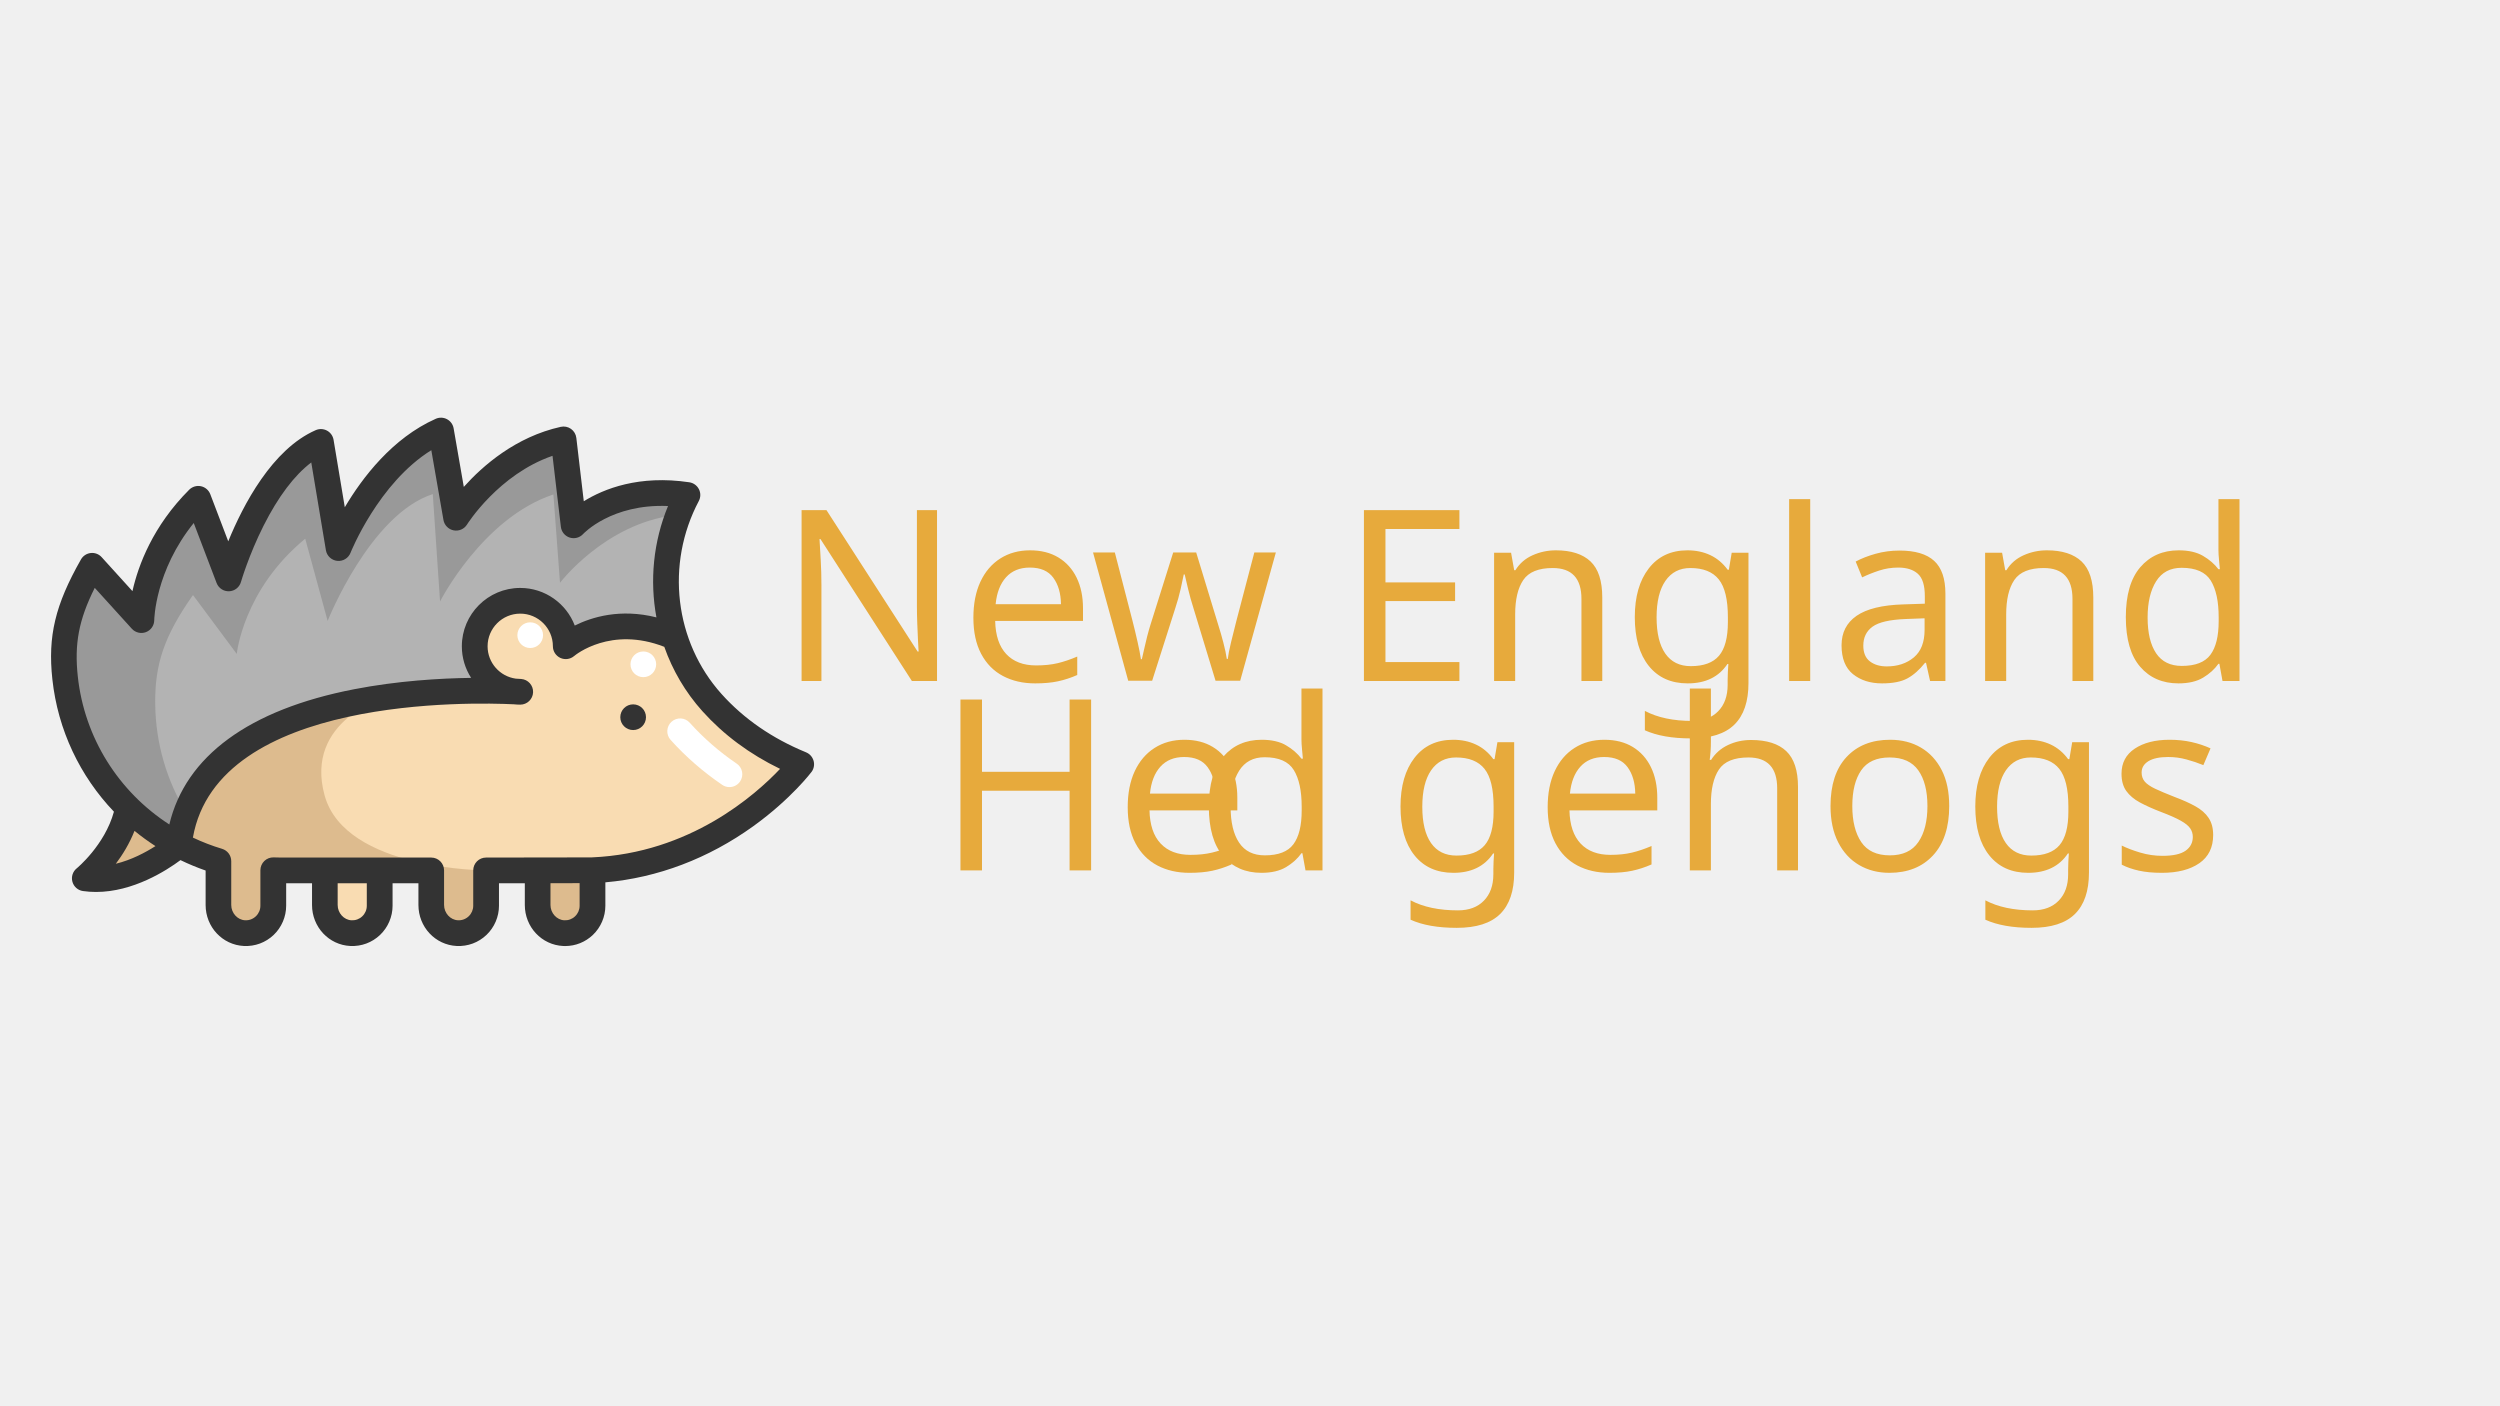
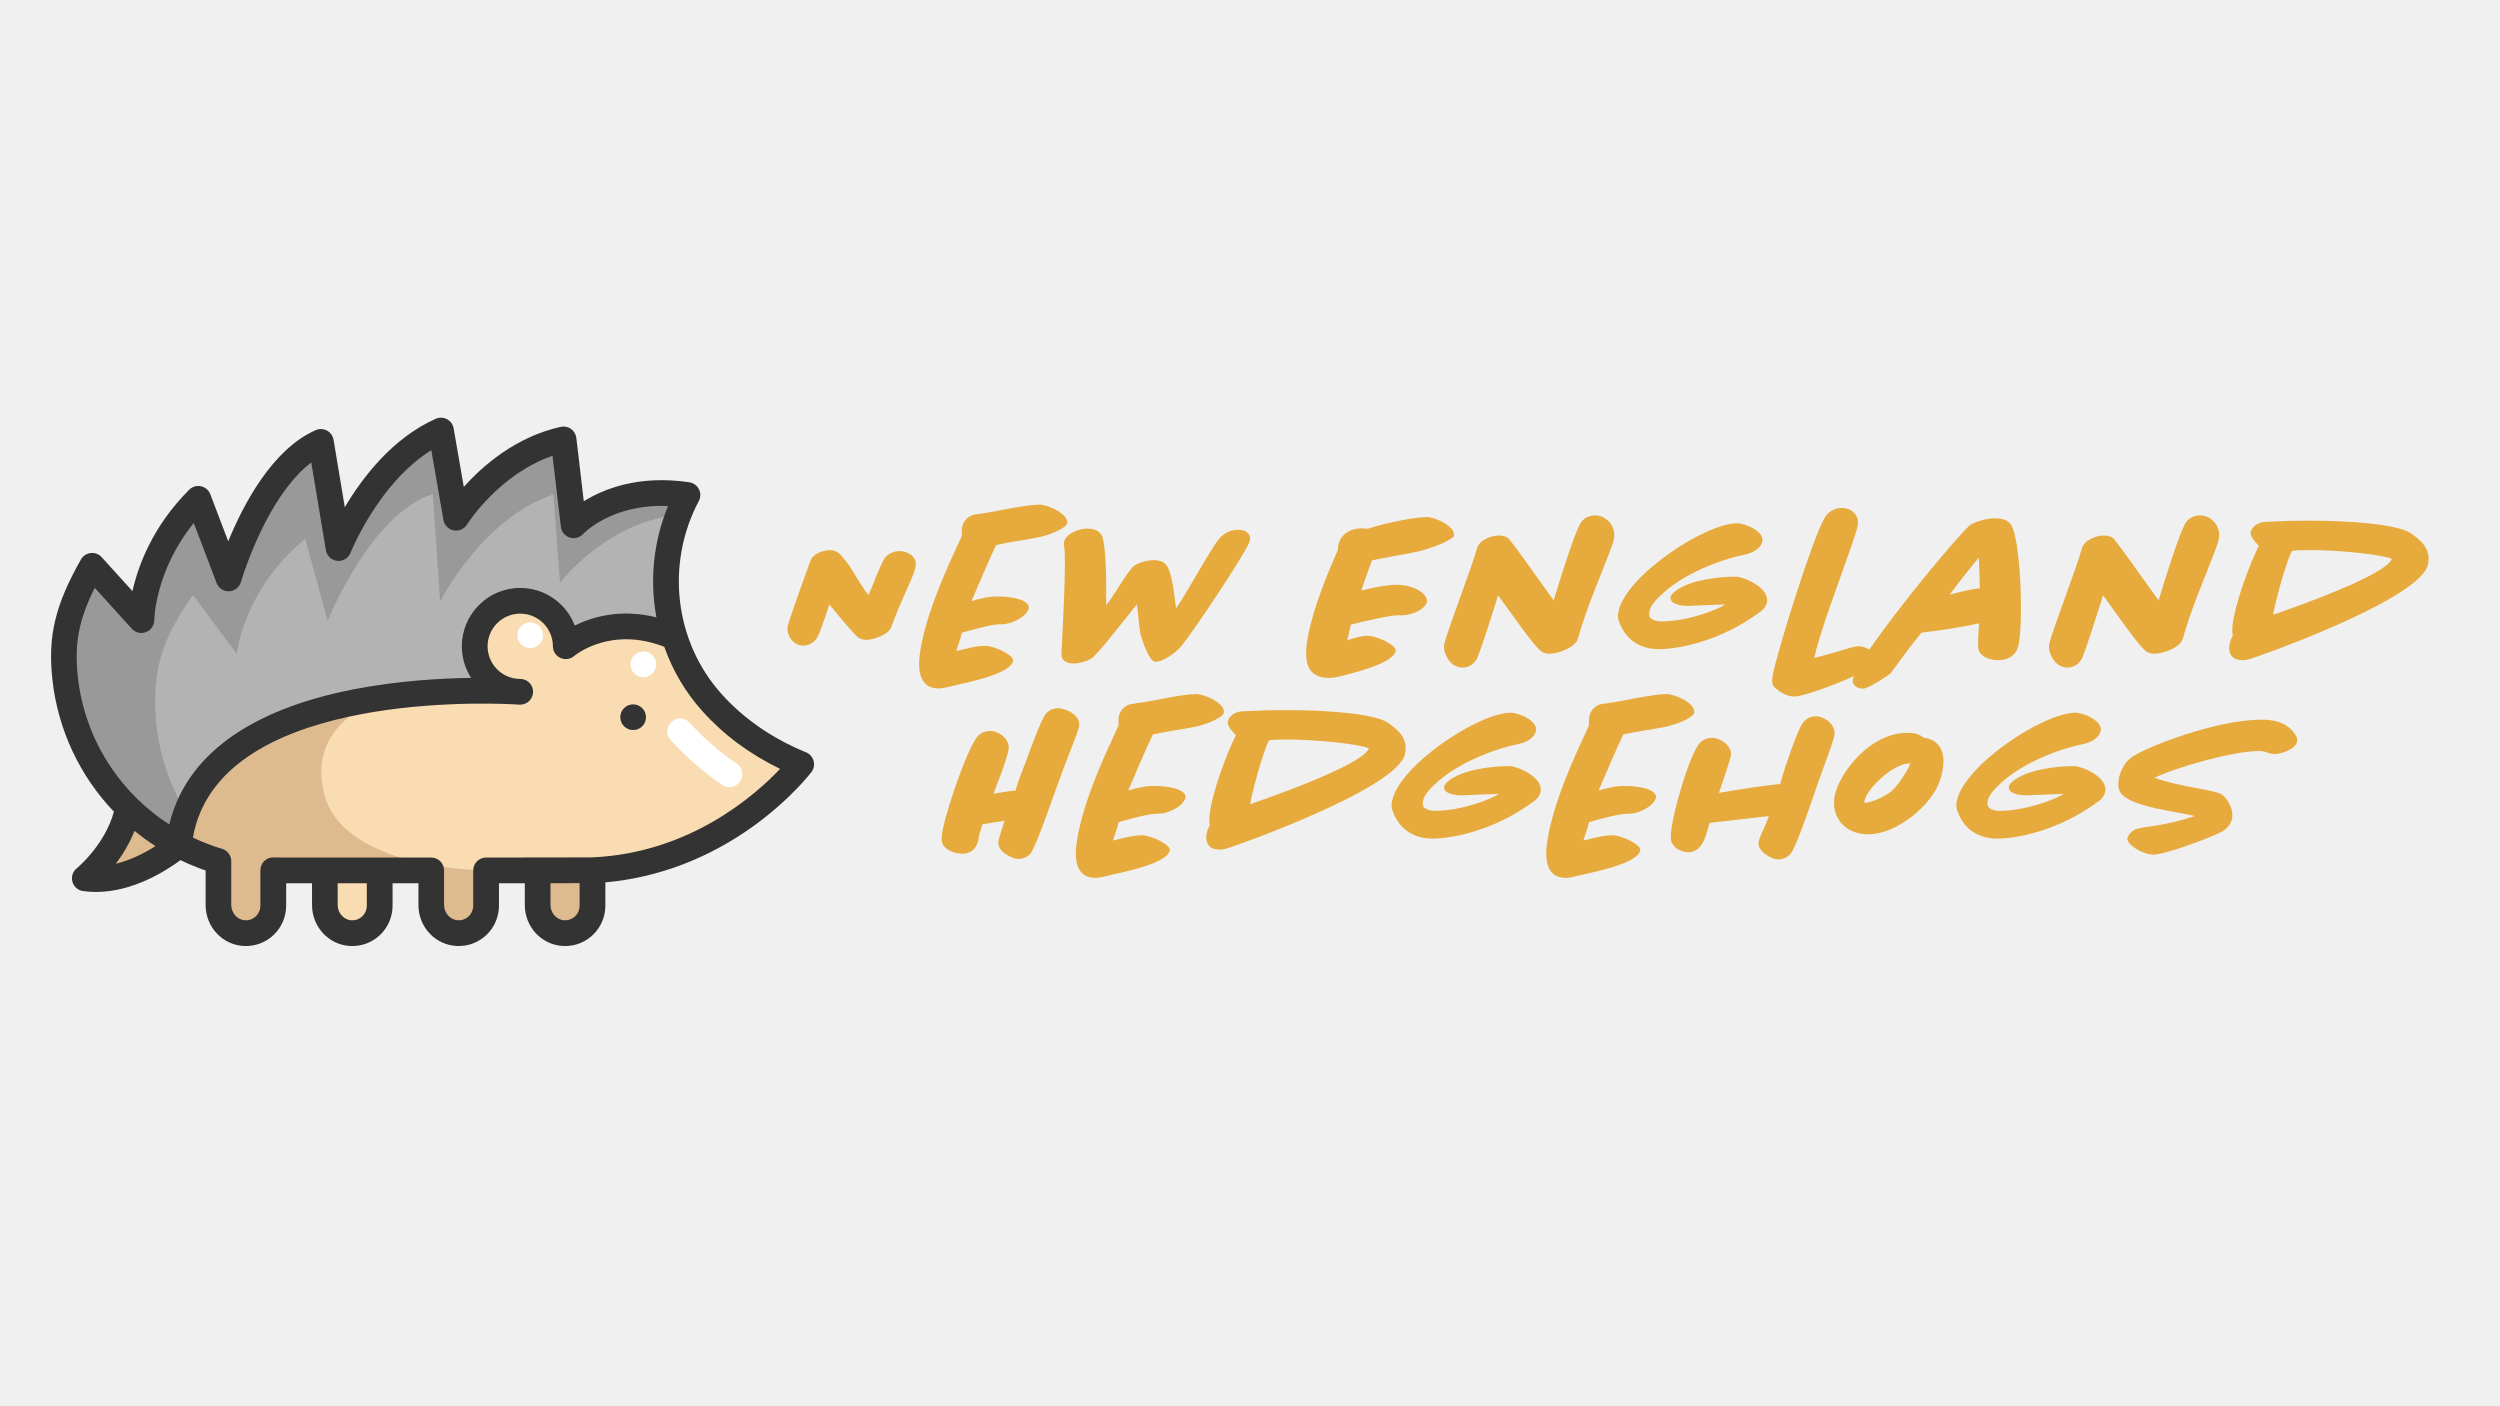
<svg xmlns="http://www.w3.org/2000/svg" id="a" viewBox="0 0 1366 768">
  <defs>
-     <style>.b{fill:#f9dcb2;}.c{fill:#fff;}.d{fill:#999;}.e{fill:#b3b3b3;}.f{fill:#333;}.g{fill:#ddbb8e;}.h{fill:#e7aa3c;font-family:Chantal-BoldItalic, Chantal;font-size:130.75px;}.i{letter-spacing:-.06em;}</style>
+     <style>.b{fill:#f9dcb2;}.c{fill:#e7aa3c;}.d{fill:#fff;}.e{fill:#999;}.f{fill:#b3b3b3;}.g{fill:#333;}.h{fill:#ddbb8e;}</style>
  </defs>
-   <text class="h" transform="translate(425.3 372.09)">
-     <tspan x="0" y="0">New England</tspan>
-     <tspan x="86.81" y="103.51">He</tspan>
-     <tspan class="i" x="228.02" y="103.51">d</tspan>
-     <tspan x="332.75" y="103.51">gehogs</tspan>
-   </text>
+   <g>
+     <path class="c" d="M495.25,322.54c-2.35,5.36-5.36,12.16-8.37,20.27-1.57,4.18-10.07,6.8-13.47,6.8-.92,0-2.88-.13-4.45-1.31-2.09-1.57-6.8-7.19-10.98-12.16-1.57-1.96-3.14-3.92-4.84-5.88l-1.57,4.84c-1.7,4.97-3.53,10.33-4.97,13.08-1.31,2.35-4.05,4.58-7.58,4.58-6.41,0-9.41-6.67-8.63-10.46,.92-4.45,10.2-29.55,12.42-35.83,1.44-4.31,7.85-5.88,10.46-5.88,4.84,0,6.54,3.27,8.89,6.01,4.31,5.36,7.98,13.34,12.42,18.57,1.83-4.18,7.19-18.44,9.15-20.66,2.35-2.62,5.62-3.4,7.85-3.4,4.05,0,10.07,2.88,8.63,8.89-1.05,4.18-3.14,8.5-4.97,12.55Z" />
+     <path class="c" d="M566.51,293.77c-7.45,1.44-14.91,2.35-22.23,4.05-3.27,6.67-9.54,21.44-13.47,30.6,4.58-1.31,9.02-2.48,13.6-2.48,8.37-.13,18.83,1.83,17.65,6.8-1.96,5.1-10.33,8.37-14.38,8.37h-1.31c-4.58,0-15.56,3.14-20.79,4.58-.13,.39-.13,.65-.26,1.05-.39,1.96-2.35,7.19-2.88,9.02,5.1-1.18,10.72-2.88,15.82-2.88s15.95,5.23,15.3,8.24c-1.57,7.58-27.2,12.16-34.52,13.99-1.96,.52-4.31,1.05-6.01,1.05-13.73,0-11.24-16.21-9.28-25.5,4.18-19.48,13.08-39.1,21.84-57.92,0-1.57-.26-3.14,.13-4.84,.39-1.96,2.22-6.15,7.32-6.8,6.8-.92,13.6-2.22,19.48-3.4,5.88-1.05,11.51-1.96,15.43-1.96,4.84,0,16.48,5.36,15.04,10.46-.52,1.96-7.85,5.88-16.47,7.58Z" />
+     <path class="c" d="M645.61,352.87c-2.48,3.14-9.68,8.76-14.38,8.76-3.01,0-7.32-11.38-8.24-16.08-.78-4.05-1.05-11.11-1.83-15.3-4.18,5.1-21.84,27.98-24.97,29.68-2.61,1.44-6.54,2.62-9.68,2.62-1.44,0-6.54-.39-6.54-5.1,.13-4.05,.92-17.39,1.44-30.6,.52-13.6,.65-25.89,0-28.5-.13-.65-.26-1.44,0-2.22,.92-4.71,8.37-7.32,12.68-7.32,2.48,0,6.15,.52,7.85,3.66,2.35,4.18,2.61,24.06,2.48,38.18,3.79-4.71,7.98-12.03,11.38-16.87,1.57-2.09,2.75-3.53,3.01-3.92,2.75-2.48,7.98-3.79,11.38-3.79,7.32,0,8.24,4.05,9.68,9.02,1.31,4.84,1.96,12.29,2.75,17.26,6.15-9.02,12.42-20.92,18.31-30.2,3.92-6.15,6.93-12.68,15.95-12.68,2.35,0,7.06,1.31,6.01,6.01-1.05,5.1-30.86,49.56-37.26,57.4Z" />
+     <path class="c" d="M771.65,302.01c-7.58,1.44-15.95,2.88-21.97,4.18-1.83,4.71-4.05,10.98-5.88,16.48,6.54-1.57,12.94-3.01,19.48-3.14,8.37-.13,17.39,4.71,16.34,9.68-2.09,5.1-10.2,7.06-14.25,7.06-.39,0-.78-.13-1.18-.13-4.18,0-15.43,2.48-26.02,5.1-.26,.78-1.05,4.18-1.18,5.23-.26,1.18-.65,2.35-.92,3.4,3.27-1.18,7.98-2.48,11.24-2.48,4.97,0,15.95,5.23,15.3,8.24-1.44,7.06-23.67,12.16-30.6,13.99-1.7,.39-3.66,.78-5.75,.78-15.17,0-13.34-14.12-11.11-25.1,3.27-14.91,9.41-30.07,15.82-44.72,.13-.65,.13-1.7,.26-2.62,1.31-6.15,6.67-9.28,12.68-9.28,1.05,0,2.22,.13,3.27,.26,10.46-3.4,25.89-6.41,32.56-6.41,4.58,0,15.95,5.36,14.64,10.33-.39,1.57-10.46,6.8-22.75,9.15Z" />
+     <path class="c" d="M878.73,303.58c-5.75,15.04-12.29,29.94-16.47,45.11-1.31,5.23-11.11,8.5-15.3,8.5-1.31,0-3.27-.13-4.84-1.31-2.75-1.96-9.02-10.46-15.04-18.83-2.88-3.92-5.62-7.85-8.5-11.77-3.92,12.55-9.28,29.16-11.24,33.87-1.18,2.88-4.18,5.62-8.24,5.62-7.06,0-10.85-8.37-9.94-12.94,1.44-6.54,15.56-43.28,17.78-51.91,1.31-5.23,8.5-7.32,12.03-7.32,1.31,0,3.53,.13,5.23,1.57,1.18,1.18,8.24,10.72,15.04,20.4,3.4,4.71,6.8,9.54,9.68,13.47,4.05-13.34,10.85-34.91,14.38-41.71,1.83-3.4,5.36-4.71,8.11-4.71,7.06,0,11.64,6.67,10.46,12.81-.39,2.09-1.7,5.49-3.14,9.15Z" />
+     <path class="c" d="M962.15,334.04c-23.27,17.39-46.94,20.66-55.7,20.66-12.16,0-19.22-6.93-22.1-15.95-.39-1.44-.39-3.14,0-4.71,4.18-19.61,47.33-48.12,64.85-48.12,4.58,0,14.91,4.58,13.73,9.94-.78,3.79-5.1,6.28-10.07,7.32-14.25,2.88-32.43,10.59-43.28,20.14-4.58,4.05-9.28,8.63-8.37,13.34,.26,1.57,3.4,2.88,6.41,2.88,14.78,0,31.51-6.67,35.04-9.28l-20,.78c-2.62,.13-10.72-.52-9.81-4.97,.39-1.57,2.62-3.14,3.92-4.05,7.71-4.97,21.18-6.93,31.9-6.93,3.53,0,18.44,5.75,16.74,14.12-.39,1.83-1.57,3.53-3.27,4.84Z" />
+     <path class="c" d="M1020.72,365.03c-4.97,4.45-34.26,15.56-40.27,15.56-4.05,0-7.71-2.22-11.11-5.23-1.31-1.31-1.18-4.18-.65-6.93,3.01-14.25,21.57-74.27,28.5-85.9,2.22-3.53,6.15-4.97,9.02-4.97,6.15,0,9.94,4.45,8.76,9.94-2.09,9.94-19.48,52.69-23.67,72.04,7.58-1.96,17-4.71,20.14-5.75,1.44-.39,2.75-.65,4.05-.65,2.75,0,9.28,1.7,7.98,7.58-.39,1.7-1.44,3.27-2.75,4.31Z" />
+     <path class="c" d="M1091.85,360.72c-3.79,0-9.02-1.44-10.59-5.1-.92-2.35-.13-11.51,.13-15.04-11.64,2.61-25.76,4.45-31.51,5.1-6.01,7.19-11.24,14.77-16.87,22.23-.92,1.05-12.29,8.37-14.91,8.37-3.4,0-6.67-1.96-5.49-5.88,3.79-13.86,59.75-81.46,64.46-83.94,4.58-2.22,9.28-3.27,13.08-3.27,2.75,0,7.06,.65,8.76,3.66,5.49,9.41,6.54,54.13,4.05,65.38-1.05,5.36-5.1,8.5-11.11,8.5Zm-10.59-55.96c-3.79,4.31-9.81,11.9-15.95,20.14,7.06-1.96,12.55-3.01,16.47-3.53-.13-4.84-.26-12.03-.52-16.61Z" />
+     <path class="c" d="M1209.26,303.58c-5.75,15.04-12.29,29.94-16.47,45.11-1.31,5.23-11.11,8.5-15.3,8.5-1.31,0-3.27-.13-4.84-1.31-2.75-1.96-9.02-10.46-15.04-18.83-2.88-3.92-5.62-7.85-8.5-11.77-3.92,12.55-9.28,29.16-11.24,33.87-1.18,2.88-4.18,5.62-8.24,5.62-7.06,0-10.85-8.37-9.94-12.94,1.44-6.54,15.56-43.28,17.78-51.91,1.31-5.23,8.5-7.32,12.03-7.32,1.31,0,3.53,.13,5.23,1.57,1.18,1.18,8.24,10.72,15.04,20.4,3.4,4.71,6.8,9.54,9.68,13.47,4.05-13.34,10.85-34.91,14.38-41.71,1.83-3.4,5.36-4.71,8.11-4.71,7.06,0,11.64,6.67,10.46,12.81-.39,2.09-1.7,5.49-3.14,9.15Z" />
+     <path class="c" d="M1229,360.19c-1.31,.26-2.48,.52-3.79,.52-6.41,0-7.84-4.71-6.93-8.76,.26-1.57,.92-3.14,1.7-4.71-.65-3.14,0-7.32,.78-10.98,2.35-11.11,8.24-27.46,13.47-38.05-2.48-2.35-4.84-5.62-4.45-7.32,.65-3.01,3.53-5.49,8.11-5.75,7.71-.39,15.69-.65,23.4-.65,24.19,0,49.42,2.09,56.22,7.06,4.97,3.53,10.98,8.11,9.15,16.87-4.05,19.22-94.79,51.12-97.67,51.78Zm33.34-59.62c-5.49,0-9.02,.13-9.94,.52-1.05,.52-6.67,17.52-9.67,31.25-.26,1.18-.52,2.48-.65,3.53,14.64-4.97,61.58-21.84,64.85-30.47-4.97-2.35-28.5-4.84-44.59-4.84Z" />
+     <path class="c" d="M585.34,408.92c-4.97,12.42-9.28,24.97-13.86,37.53-3.4,9.42-7.06,18.44-8.5,20.01-2.09,2.22-4.71,2.88-6.54,2.88-3.53,0-12.16-4.31-10.85-10.07,.26-1.31,2.22-7.32,3.27-10.85l-12.03,1.96c-.26,.78-1.44,4.45-1.7,5.36-.13,1.18-.39,2.09-.52,3.01-.65,2.75-2.22,7.71-8.89,7.71-3.14,0-9.54-1.44-10.98-6.15-.52-1.57-.13-4.45,.52-7.71,2.75-12.94,13.99-45.5,19.35-50.73,2.09-1.96,4.45-2.48,6.28-2.48,5.23,0,11.11,4.84,10.2,10.07-.92,5.62-5.88,17.91-8.24,24.19,4.05-.65,8.76-1.44,12.16-1.7,.52-3.53,4.31-12.55,5.62-16.08,3.53-9.94,8.11-21.84,10.46-25.37,2.22-3.14,5.75-3.53,7.06-3.53,4.05,0,12.81,3.79,11.38,10.2-.39,1.96-2.22,6.8-4.18,11.77Z" />
+     <path class="c" d="M652.15,397.28c-7.45,1.44-14.91,2.35-22.23,4.05-3.27,6.67-9.54,21.44-13.47,30.6,4.58-1.31,9.02-2.48,13.6-2.48,8.37-.13,18.83,1.83,17.65,6.8-1.96,5.1-10.33,8.37-14.38,8.37h-1.31c-4.58,0-15.56,3.14-20.79,4.58-.13,.39-.13,.65-.26,1.05-.39,1.96-2.35,7.19-2.88,9.02,5.1-1.18,10.72-2.88,15.82-2.88s15.95,5.23,15.3,8.24c-1.57,7.58-27.2,12.16-34.52,13.99-1.96,.52-4.31,1.05-6.01,1.05-13.73,0-11.24-16.21-9.28-25.5,4.18-19.48,13.08-39.09,21.84-57.92,0-1.57-.26-3.14,.13-4.84,.39-1.96,2.22-6.14,7.32-6.8,6.8-.92,13.6-2.22,19.48-3.4,5.88-1.05,11.51-1.96,15.43-1.96,4.84,0,16.48,5.36,15.04,10.46-.52,1.96-7.85,5.88-16.47,7.58Z" />
+     <path class="c" d="M670.06,463.7c-1.31,.26-2.48,.52-3.79,.52-6.41,0-7.85-4.71-6.93-8.76,.26-1.57,.92-3.14,1.7-4.71-.65-3.14,0-7.32,.78-10.98,2.35-11.11,8.24-27.46,13.47-38.05-2.48-2.35-4.84-5.62-4.45-7.32,.65-3.01,3.53-5.49,8.11-5.75,7.71-.39,15.69-.65,23.4-.65,24.19,0,49.42,2.09,56.22,7.06,4.97,3.53,10.98,8.11,9.15,16.87-4.05,19.22-94.8,51.12-97.67,51.78Zm33.34-59.62c-5.49,0-9.02,.13-9.94,.52-1.05,.52-6.67,17.52-9.68,31.25-.26,1.18-.52,2.48-.65,3.53,14.64-4.97,61.58-21.83,64.85-30.46-4.97-2.35-28.5-4.84-44.59-4.84Z" />
+     <path class="c" d="M838.46,437.55c-23.27,17.39-46.94,20.66-55.7,20.66-12.16,0-19.22-6.93-22.1-15.95-.39-1.44-.39-3.14,0-4.71,4.18-19.61,47.33-48.12,64.85-48.12,4.58,0,14.91,4.58,13.73,9.94-.78,3.79-5.1,6.28-10.07,7.32-14.25,2.88-32.43,10.59-43.28,20.14-4.58,4.05-9.28,8.63-8.37,13.34,.26,1.57,3.4,2.88,6.41,2.88,14.78,0,31.51-6.67,35.04-9.28l-20,.78c-2.62,.13-10.72-.52-9.81-4.97,.39-1.57,2.62-3.14,3.92-4.05,7.71-4.97,21.18-6.93,31.9-6.93,3.53,0,18.44,5.75,16.74,14.12-.39,1.83-1.57,3.53-3.27,4.84Z" />
+     <path class="c" d="M909.19,397.28c-7.45,1.44-14.91,2.35-22.23,4.05-3.27,6.67-9.54,21.44-13.47,30.6,4.58-1.31,9.02-2.48,13.6-2.48,8.37-.13,18.83,1.83,17.65,6.8-1.96,5.1-10.33,8.37-14.38,8.37h-1.31c-4.58,0-15.56,3.14-20.79,4.58-.13,.39-.13,.65-.26,1.05-.39,1.96-2.35,7.19-2.88,9.02,5.1-1.18,10.72-2.88,15.82-2.88s15.95,5.23,15.3,8.24c-1.57,7.58-27.2,12.16-34.52,13.99-1.96,.52-4.31,1.05-6.01,1.05-13.73,0-11.24-16.21-9.28-25.5,4.18-19.48,13.08-39.09,21.84-57.92,0-1.57-.26-3.14,.13-4.84,.39-1.96,2.22-6.14,7.32-6.8,6.8-.92,13.6-2.22,19.48-3.4,5.88-1.05,11.51-1.96,15.43-1.96,4.84,0,16.47,5.36,15.04,10.46-.52,1.96-7.85,5.88-16.48,7.58Z" />
+     <path class="c" d="M993.66,426.83c-1.96,5.62-12.03,36.35-15.56,40.01-1.96,2.09-4.58,2.75-6.41,2.75-4.32,0-11.51-4.84-10.85-9.41,.65-3.01,3.01-7.32,4.18-10.33l1.44-3.92-32.3,3.66c-1.7,4.97-3.14,16.08-11.64,16.08-3.53,0-8.11-2.09-9.41-6.15-.52-1.96,0-6.8,1.18-12.29,2.62-12.68,9.81-36.61,14.77-41.58,2.09-1.96,4.58-2.48,6.28-2.48,4.71,0,11.51,4.45,10.33,10.2-.52,2.48-4.05,12.81-6.41,19.87,9.54-1.7,25.37-4.18,33.47-4.84,.78-3.92,4.45-14.25,5.62-17.65,2.22-6.28,4.71-12.94,6.8-15.95,2.09-2.75,5.23-3.4,6.93-3.4,5.1,0,11.38,4.84,10.2,10.59-.65,3.27-4.45,13.47-8.63,24.84Z" />
+     <path class="c" d="M1059.81,426.83c-4.31,13.08-23.54,29.03-38.83,29.03-14.25,0-20.66-10.72-18.44-21.31,2.62-12.29,19.09-34.13,39.62-34.13,2.22,0,6.15,.13,8.76,2.62,6.28,.65,13.21,5.23,10.33,18.7-.26,1.57-.78,3.27-1.44,5.1Zm-16.34-9.68c-8.24-.26-23.14,13.08-24.71,20.4-.13,.39-.39,1.05,.26,1.05,3.92,0,12.03-3.92,15.17-6.93,3.79-3.79,8.11-10.72,9.67-14.51h-.39Z" />
+     <path class="c" d="M1147.02,437.55c-23.27,17.39-46.94,20.66-55.7,20.66-12.16,0-19.22-6.93-22.1-15.95-.39-1.44-.39-3.14,0-4.71,4.18-19.61,47.33-48.12,64.85-48.12,4.58,0,14.91,4.58,13.73,9.94-.78,3.79-5.1,6.28-10.07,7.32-14.25,2.88-32.43,10.59-43.28,20.14-4.58,4.05-9.28,8.63-8.37,13.34,.26,1.57,3.4,2.88,6.41,2.88,14.78,0,31.51-6.67,35.04-9.28l-20,.78c-2.62,.13-10.72-.52-9.81-4.97,.39-1.57,2.62-3.14,3.92-4.05,7.71-4.97,21.18-6.93,31.9-6.93,3.53,0,18.44,5.75,16.74,14.12-.39,1.83-1.57,3.53-3.27,4.84Z" />
+     <path class="c" d="M1242.86,412.05c-3.53,0-4.18-1.7-8.5-1.7-13.86,0-44.72,8.63-57.14,14.64,14.64,5.23,33.08,6.54,36.87,9.15,2.09,1.44,6.67,7.32,5.49,13.21-.52,2.35-2.09,4.97-5.1,6.8-5.62,3.27-31.51,12.81-37.66,12.81-6.67,0-15.04-6.01-14.38-8.76,.26-1.44,.92-2.48,2.09-3.53,3.92-3.92,11.51-1.31,34.65-8.76-10.33-2.75-34.78-4.71-40.53-12.81-1.57-2.22-1.31-5.75-.79-8.11,.65-3.14,2.62-8.37,7.06-11.38,8.5-5.75,46.16-20.4,71-20.4,8.37,0,15.04,2.48,18.7,9.02,.52,.92,.65,1.96,.52,3.01-.92,4.31-9.02,6.8-12.29,6.8Z" />
+   </g>
  <g>
    <path class="b" d="M437.76,417.57c-.54,.75-42.11,54.89-114.05,57.93v19.39c0,8.52-7.1,15.38-15.7,14.96-8.06-.37-14.26-7.31-14.26-15.39v-18.88h-28.17v19.3c0,8.52-7.11,15.38-15.71,14.96-8.05-.37-14.25-7.31-14.25-15.39v-18.88h-81.85c-1.49,0-2.98-.04-4.47-.09v19.39c0,8.52-7.1,15.38-15.7,14.96-8.06-.37-14.26-7.31-14.26-15.39v-23.94c-7.52-2.27-14.75-5.24-21.58-8.88,5.72-54.14,63.28-73.9,112.96-80.79,32.49-4.5,61.62-3.51,70.67-3.03,.95,.12,1.91,.18,2.89,.18,0,0-1.01-.07-2.89-.18-12.36-1.42-21.97-11.94-21.97-24.69,0-13.73,11.13-24.86,24.86-24.86s24.86,11.13,24.86,24.86c0,0,23.99-20.62,59.43-4.98,4.14,12.99,10.98,25.21,20.48,35.77,11.56,12.88,27.31,24.86,48.71,33.65Z" />
-     <path class="e" d="M375.61,270.46c-12.9,24.38-15.1,52.48-7.04,77.69-35.44-15.64-59.43,4.98-59.43,4.98,0-13.73-11.12-24.86-24.86-24.86s-24.86,11.13-24.86,24.86c0,12.75,9.61,23.27,21.97,24.69-22.9-1.2-174.16-5.73-183.63,83.83-10.23-5.43-19.6-12.3-27.8-20.38-18.73-18.42-31.38-43.06-34.38-70.9-2.31-21.42,1.13-37.27,14.75-61.24l26.94,29.69s0-35.22,31.08-66.3l16.57,43.51s17.27-60.08,50.42-74.59l9.67,58.01s18.64-47.65,55.94-64.23l8.29,47.65s21.41-34.53,58.7-42.82l5.52,46.97s16.05-17.65,48.15-17.65c4.37,0,9.05,.33,14.01,1.07Z" />
-     <path class="d" d="M84.8,384.64c-.21-21.54,4.76-36.98,20.65-59.51l23.92,32.18s3.43-35.05,37.4-62.95l12.25,44.91s23.04-58.11,57.45-69.31l3.97,58.68s23.2-45.61,61.94-58.47l3.6,48.24s24.67-32.28,62.6-36.89l.11,5.42c1.8-5.62,4.11-11.13,6.94-16.47-4.96-.74-9.64-1.07-14.01-1.07-32.1,0-48.15,17.65-48.15,17.65l-5.52-46.97c-37.3,8.29-58.7,42.82-58.7,42.82l-8.29-47.65c-37.3,16.57-55.94,64.23-55.94,64.23l-9.67-58.01c-33.15,14.5-50.42,74.59-50.42,74.59l-16.57-43.51c-31.08,31.08-31.08,66.3-31.08,66.3l-26.94-29.69c-13.62,23.97-17.06,39.83-14.75,61.24,3.01,27.84,15.66,52.48,34.38,70.9,8.2,8.07,17.57,14.95,27.8,20.38,.67-6.31,2.06-12.13,4.04-17.54-10.6-17.44-16.78-37.79-16.99-59.48Z" />
+     <path class="f" d="M375.61,270.46c-12.9,24.38-15.1,52.48-7.04,77.69-35.44-15.64-59.43,4.98-59.43,4.98,0-13.73-11.12-24.86-24.86-24.86s-24.86,11.13-24.86,24.86c0,12.75,9.61,23.27,21.97,24.69-22.9-1.2-174.16-5.73-183.63,83.83-10.23-5.43-19.6-12.3-27.8-20.38-18.73-18.42-31.38-43.06-34.38-70.9-2.31-21.42,1.13-37.27,14.75-61.24l26.94,29.69s0-35.22,31.08-66.3l16.57,43.51s17.27-60.08,50.42-74.59l9.67,58.01s18.64-47.65,55.94-64.23l8.29,47.65s21.41-34.53,58.7-42.82l5.52,46.97s16.05-17.65,48.15-17.65c4.37,0,9.05,.33,14.01,1.07Z" />
+     <path class="e" d="M84.8,384.64c-.21-21.54,4.76-36.98,20.65-59.51l23.92,32.18s3.43-35.05,37.4-62.95l12.25,44.91s23.04-58.11,57.45-69.31l3.97,58.68s23.2-45.61,61.94-58.47l3.6,48.24s24.67-32.28,62.6-36.89l.11,5.42c1.8-5.62,4.11-11.13,6.94-16.47-4.96-.74-9.64-1.07-14.01-1.07-32.1,0-48.15,17.65-48.15,17.65l-5.52-46.97c-37.3,8.29-58.7,42.82-58.7,42.82l-8.29-47.65c-37.3,16.57-55.94,64.23-55.94,64.23l-9.67-58.01c-33.15,14.5-50.42,74.59-50.42,74.59l-16.57-43.51c-31.08,31.08-31.08,66.3-31.08,66.3l-26.94-29.69c-13.62,23.97-17.06,39.83-14.75,61.24,3.01,27.84,15.66,52.48,34.38,70.9,8.2,8.07,17.57,14.95,27.8,20.38,.67-6.31,2.06-12.13,4.04-17.54-10.6-17.44-16.78-37.79-16.99-59.48Z" />
    <path class="b" d="M207.44,475.59v19.3c0,8.51-7.1,15.38-15.7,14.96-8.06-.37-14.26-7.31-14.26-15.39v-18.88h29.96Z" />
    <g>
-       <path class="g" d="M265.59,475.59v19.3c0,8.52-7.11,15.38-15.71,14.96-8.05-.37-14.25-7.31-14.25-15.39v-18.88h-81.85c-1.49,0-2.98-.04-4.47-.09v19.39c0,8.52-7.1,15.38-15.7,14.96-8.06-.37-14.26-7.31-14.26-15.39v-23.94c-7.52-2.27-14.75-5.24-21.58-8.88,5.72-54.14,63.28-73.9,112.96-80.79h.02s-44.63,12.77-33.39,53.75c11.24,40.98,88.25,40.98,88.25,40.98Z" />
-       <path class="g" d="M69.95,441.28c8.2,8.07,17.57,14.95,27.8,20.38,0,0-25.24,22-51.46,18.25,0,0,19.21-15.45,23.65-38.63Z" />
-       <path class="g" d="M323.72,475.59v19.3c0,8.52-7.1,15.38-15.7,14.96-8.06-.37-14.26-7.31-14.26-15.39v-18.88h29.96Z" />
+       <path class="h" d="M265.59,475.59v19.3c0,8.52-7.11,15.38-15.71,14.96-8.05-.37-14.25-7.31-14.25-15.39v-18.88h-81.85c-1.49,0-2.98-.04-4.47-.09v19.39c0,8.52-7.1,15.38-15.7,14.96-8.06-.37-14.26-7.31-14.26-15.39v-23.94c-7.52-2.27-14.75-5.24-21.58-8.88,5.72-54.14,63.28-73.9,112.96-80.79h.02s-44.63,12.77-33.39,53.75c11.24,40.98,88.25,40.98,88.25,40.98Z" />
+       <path class="h" d="M69.95,441.28c8.2,8.07,17.57,14.95,27.8,20.38,0,0-25.24,22-51.46,18.25,0,0,19.21-15.45,23.65-38.63Z" />
+       <path class="h" d="M323.72,475.59v19.3c0,8.52-7.1,15.38-15.7,14.96-8.06-.37-14.26-7.31-14.26-15.39v-18.88h29.96Z" />
    </g>
-     <path class="c" d="M398.57,430.07c-1.36,0-2.73-.39-3.94-1.22-10.46-7.11-19.95-15.38-28.22-24.58-2.59-2.89-2.35-7.33,.53-9.92,2.89-2.59,7.33-2.35,9.92,.53,7.51,8.36,16.14,15.88,25.66,22.36,3.21,2.18,4.04,6.55,1.86,9.76-1.36,2-3.57,3.07-5.81,3.07Z" />
+     <path class="d" d="M398.57,430.07c-1.36,0-2.73-.39-3.94-1.22-10.46-7.11-19.95-15.38-28.22-24.58-2.59-2.89-2.35-7.33,.53-9.92,2.89-2.59,7.33-2.35,9.92,.53,7.51,8.36,16.14,15.88,25.66,22.36,3.21,2.18,4.04,6.55,1.86,9.76-1.36,2-3.57,3.07-5.81,3.07Z" />
    <g>
-       <path class="f" d="M444.51,415.61c-.6-2.06-2.1-3.73-4.08-4.54-18.44-7.57-33.97-18.28-46.15-31.84-25.71-28.61-30.71-71-12.45-105.48,1.07-2.01,1.09-4.42,.06-6.45-1.03-2.03-2.98-3.44-5.23-3.78-27.53-4.13-46.76,3.59-57.68,10.36l-4.07-34.62c-.23-1.97-1.29-3.75-2.91-4.91-1.62-1.15-3.65-1.56-5.59-1.13-24.63,5.47-42.64,21.25-52.99,32.82l-5.56-32c-.37-2.13-1.7-3.97-3.61-4.99-1.91-1.02-4.18-1.1-6.16-.22-23.71,10.54-40.16,32.23-49.69,48.33l-6.14-36.85c-.36-2.14-1.68-3.99-3.58-5.02s-4.18-1.13-6.16-.26c-23.78,10.4-39.64,40.79-47.81,60.75l-9.8-25.73c-.85-2.22-2.77-3.87-5.09-4.37-2.32-.5-4.75,.22-6.44,1.9-19.87,19.87-27.83,41.29-31.01,55.41l-16.83-18.56c-1.51-1.67-3.73-2.51-5.97-2.26-2.24,.25-4.22,1.55-5.33,3.51-14.09,24.79-18.18,41.92-15.63,65.47,3,27.75,15.13,52.95,33.64,72.36-5.03,18.33-20.17,30.82-20.32,30.94-2.18,1.75-3.11,4.63-2.37,7.33s3.01,4.7,5.78,5.09c2.4,.34,4.77,.5,7.13,.5,20.3,0,38.49-11.71,46.14-17.4,4.43,2.14,9.01,4.05,13.74,5.69v18.83c0,12.01,9.2,21.85,20.95,22.4,6.06,.28,11.85-1.87,16.24-6.06,4.33-4.13,6.82-9.94,6.82-15.92v-12.28h14.13v11.86c0,12.01,9.2,21.85,20.95,22.4,6.06,.28,11.85-1.87,16.24-6.06,4.33-4.13,6.82-9.94,6.82-15.92v-12.28h14.13v11.86c0,12.01,9.2,21.85,20.95,22.4,6.07,.28,11.85-1.87,16.24-6.06,4.33-4.13,6.82-9.94,6.82-15.92v-12.28h14.12v11.86c0,12.01,9.2,21.85,20.95,22.4,.36,.02,.72,.03,1.07,.03,5.68,0,11.03-2.14,15.17-6.08,4.33-4.13,6.82-9.94,6.82-15.92v-12.81c28.5-2.48,56.32-13.02,80.87-30.7,20.73-14.93,31.77-29.61,31.87-29.75,1.24-1.74,1.61-3.96,1.02-6.02ZM51.8,321.23l20.25,22.33c1.95,2.14,5.01,2.86,7.71,1.83,2.7-1.03,4.5-3.63,4.52-6.53,0-.29,.45-26.94,21.58-53.09l12.49,32.78c1.08,2.82,3.84,4.66,6.86,4.52,3.02-.13,5.62-2.17,6.45-5.08,.04-.14,4.23-14.58,12.3-30.64,8.01-15.93,16.91-27.71,26.12-34.66l7.99,47.94c.52,3.11,3.05,5.5,6.19,5.83,3.14,.33,6.12-1.48,7.27-4.42,.16-.41,15.28-38.12,44.14-56.06l6.63,38.12c.5,2.87,2.72,5.14,5.58,5.69,2.87,.56,5.77-.72,7.3-3.19,.18-.3,17.3-27.44,46.72-37.54l4.56,38.8c.32,2.73,2.21,5.03,4.83,5.87,2.62,.84,5.49,.07,7.34-1.96,.17-.18,15.45-16.58,46.38-15.28-8.07,19.55-10.06,40.73-6.34,60.85-19.73-4.97-35.33-.17-44.62,4.46-4.58-12-16.21-20.55-29.81-20.55-17.58,0-31.89,14.3-31.89,31.89,0,6.35,1.87,12.27,5.08,17.25-17.07,.23-40.24,1.61-63.95,6.21-57.47,11.15-92.1,36.6-100.96,73.9-27.66-17.88-46.38-47.26-50.01-80.87-1.91-17.7,.45-30.85,9.25-48.4Zm11.48,150.73c3.67-4.87,7.43-10.94,10.22-17.98,3.64,2.98,7.46,5.76,11.44,8.33-5.44,3.47-13.13,7.57-21.66,9.65Zm134.68,28.7c-1.59,1.52-3.68,2.3-5.89,2.19-4.17-.2-7.57-3.95-7.57-8.37v-11.86h15.92v12.28c0,2.2-.88,4.24-2.47,5.76Zm116.28,0c-1.59,1.52-3.69,2.3-5.89,2.19-4.17-.2-7.57-3.95-7.57-8.37v-11.88l15.92-.05v12.35c0,2.2-.88,4.24-2.47,5.76Zm9.29-32.18l-57.94,.09c-3.88,0-7.02,3.14-7.02,7.02v19.3c0,2.2-.88,4.24-2.47,5.76-1.59,1.52-3.68,2.3-5.89,2.19-4.17-.2-7.57-3.95-7.57-8.37v-18.88c0-3.88-3.14-7.02-7.02-7.02h-81.85c-1.27,0-2.65-.03-4.21-.09-1.93-.07-3.76,.64-5.13,1.96-1.37,1.32-2.15,3.15-2.15,5.06v19.39c0,2.2-.88,4.24-2.47,5.76-1.59,1.52-3.68,2.3-5.89,2.19-4.17-.2-7.57-3.95-7.57-8.37v-23.94c0-3.1-2.03-5.83-5-6.73-5.53-1.66-10.85-3.72-15.95-6.14,13.67-77.58,153.22-73.92,175.39-72.83,1.14,.12,2.3,.19,3.47,.19,3.78,0,6.88-2.99,7.02-6.76,.14-3.77-2.73-6.98-6.49-7.27-.25-.02-1.27-.09-2.96-.18-8.69-1.19-15.41-8.66-15.41-17.68,0-9.84,8-17.84,17.84-17.84s17.84,8,17.84,17.84c0,2.73,1.6,5.2,4.07,6.35,2.47,1.15,5.41,.76,7.5-1,.83-.7,20.13-16.46,49.3-5.05,4.51,12.78,11.48,24.77,20.84,35.18,11.6,12.9,25.84,23.47,42.42,31.5-13.39,14.19-49.23,46.06-102.73,48.36Z" />
-       <circle class="f" cx="345.95" cy="391.88" r="7.02" />
+       <path class="g" d="M444.51,415.61c-.6-2.06-2.1-3.73-4.08-4.54-18.44-7.57-33.97-18.28-46.15-31.84-25.71-28.61-30.71-71-12.45-105.48,1.07-2.01,1.09-4.42,.06-6.45-1.03-2.03-2.98-3.44-5.23-3.78-27.53-4.13-46.76,3.59-57.68,10.36l-4.07-34.62c-.23-1.97-1.29-3.75-2.91-4.91-1.62-1.15-3.65-1.56-5.59-1.13-24.63,5.47-42.64,21.25-52.99,32.82l-5.56-32c-.37-2.13-1.7-3.97-3.61-4.99-1.91-1.02-4.18-1.1-6.16-.22-23.71,10.54-40.16,32.23-49.69,48.33l-6.14-36.85c-.36-2.14-1.68-3.99-3.58-5.02s-4.18-1.13-6.16-.26c-23.78,10.4-39.64,40.79-47.81,60.75l-9.8-25.73c-.85-2.22-2.77-3.87-5.09-4.37-2.32-.5-4.75,.22-6.44,1.9-19.87,19.87-27.83,41.29-31.01,55.41l-16.83-18.56c-1.51-1.67-3.73-2.51-5.97-2.26-2.24,.25-4.22,1.55-5.33,3.51-14.09,24.79-18.18,41.92-15.63,65.47,3,27.75,15.13,52.95,33.64,72.36-5.03,18.33-20.17,30.82-20.32,30.94-2.18,1.75-3.11,4.63-2.37,7.33s3.01,4.7,5.78,5.09c2.4,.34,4.77,.5,7.13,.5,20.3,0,38.49-11.71,46.14-17.4,4.43,2.14,9.01,4.05,13.74,5.69v18.83c0,12.01,9.2,21.85,20.95,22.4,6.06,.28,11.85-1.87,16.24-6.06,4.33-4.13,6.82-9.94,6.82-15.92v-12.28h14.13v11.86c0,12.01,9.2,21.85,20.95,22.4,6.06,.28,11.85-1.87,16.24-6.06,4.33-4.13,6.82-9.94,6.82-15.92v-12.28h14.13v11.86c0,12.01,9.2,21.85,20.95,22.4,6.07,.28,11.85-1.87,16.24-6.06,4.33-4.13,6.82-9.94,6.82-15.92v-12.28h14.12v11.86c0,12.01,9.2,21.85,20.95,22.4,.36,.02,.72,.03,1.07,.03,5.68,0,11.03-2.14,15.17-6.08,4.33-4.13,6.82-9.94,6.82-15.92v-12.81c28.5-2.48,56.32-13.02,80.87-30.7,20.73-14.93,31.77-29.61,31.87-29.75,1.24-1.74,1.61-3.96,1.02-6.02ZM51.8,321.23l20.25,22.33c1.95,2.14,5.01,2.86,7.71,1.83,2.7-1.03,4.5-3.63,4.52-6.53,0-.29,.45-26.94,21.58-53.09l12.49,32.78c1.08,2.82,3.84,4.66,6.86,4.52,3.02-.13,5.62-2.17,6.45-5.08,.04-.14,4.23-14.58,12.3-30.64,8.01-15.93,16.91-27.71,26.12-34.66l7.99,47.94c.52,3.11,3.05,5.5,6.19,5.83,3.14,.33,6.12-1.48,7.27-4.42,.16-.41,15.28-38.12,44.14-56.06l6.63,38.12c.5,2.87,2.72,5.14,5.58,5.69,2.87,.56,5.77-.72,7.3-3.19,.18-.3,17.3-27.44,46.72-37.54l4.56,38.8c.32,2.73,2.21,5.03,4.83,5.87,2.62,.84,5.49,.07,7.34-1.96,.17-.18,15.45-16.58,46.38-15.28-8.07,19.55-10.06,40.73-6.34,60.85-19.73-4.97-35.33-.17-44.62,4.46-4.58-12-16.21-20.55-29.81-20.55-17.58,0-31.89,14.3-31.89,31.89,0,6.35,1.87,12.27,5.08,17.25-17.07,.23-40.24,1.61-63.95,6.21-57.47,11.15-92.1,36.6-100.96,73.9-27.66-17.88-46.38-47.26-50.01-80.87-1.91-17.7,.45-30.85,9.25-48.4Zm11.48,150.73c3.67-4.87,7.43-10.94,10.22-17.98,3.64,2.98,7.46,5.76,11.44,8.33-5.44,3.47-13.13,7.57-21.66,9.65Zm134.68,28.7c-1.59,1.52-3.68,2.3-5.89,2.19-4.17-.2-7.57-3.95-7.57-8.37v-11.86h15.92v12.28c0,2.2-.88,4.24-2.47,5.76Zm116.28,0c-1.59,1.52-3.69,2.3-5.89,2.19-4.17-.2-7.57-3.95-7.57-8.37v-11.88l15.92-.05v12.35c0,2.2-.88,4.24-2.47,5.76Zm9.29-32.18l-57.94,.09c-3.88,0-7.02,3.14-7.02,7.02v19.3c0,2.2-.88,4.24-2.47,5.76-1.59,1.52-3.68,2.3-5.89,2.19-4.17-.2-7.57-3.95-7.57-8.37v-18.88c0-3.88-3.14-7.02-7.02-7.02h-81.85c-1.27,0-2.65-.03-4.21-.09-1.93-.07-3.76,.64-5.13,1.96-1.37,1.32-2.15,3.15-2.15,5.06v19.39c0,2.2-.88,4.24-2.47,5.76-1.59,1.52-3.68,2.3-5.89,2.19-4.17-.2-7.57-3.95-7.57-8.37v-23.94c0-3.1-2.03-5.83-5-6.73-5.53-1.66-10.85-3.72-15.95-6.14,13.67-77.58,153.22-73.92,175.39-72.83,1.14,.12,2.3,.19,3.47,.19,3.78,0,6.88-2.99,7.02-6.76,.14-3.77-2.73-6.98-6.49-7.27-.25-.02-1.27-.09-2.96-.18-8.69-1.19-15.41-8.66-15.41-17.68,0-9.84,8-17.84,17.84-17.84s17.84,8,17.84,17.84c0,2.73,1.6,5.2,4.07,6.35,2.47,1.15,5.41,.76,7.5-1,.83-.7,20.13-16.46,49.3-5.05,4.51,12.78,11.48,24.77,20.84,35.18,11.6,12.9,25.84,23.47,42.42,31.5-13.39,14.19-49.23,46.06-102.73,48.36Z" />
+       <circle class="g" cx="345.95" cy="391.88" r="7.02" />
    </g>
    <g>
-       <circle class="c" cx="351.51" cy="362.98" r="7.02" />
-       <circle class="c" cx="289.71" cy="347.06" r="7.02" />
+       <circle class="d" cx="351.51" cy="362.98" r="7.02" />
+       <circle class="d" cx="289.71" cy="347.06" r="7.02" />
    </g>
  </g>
</svg>
